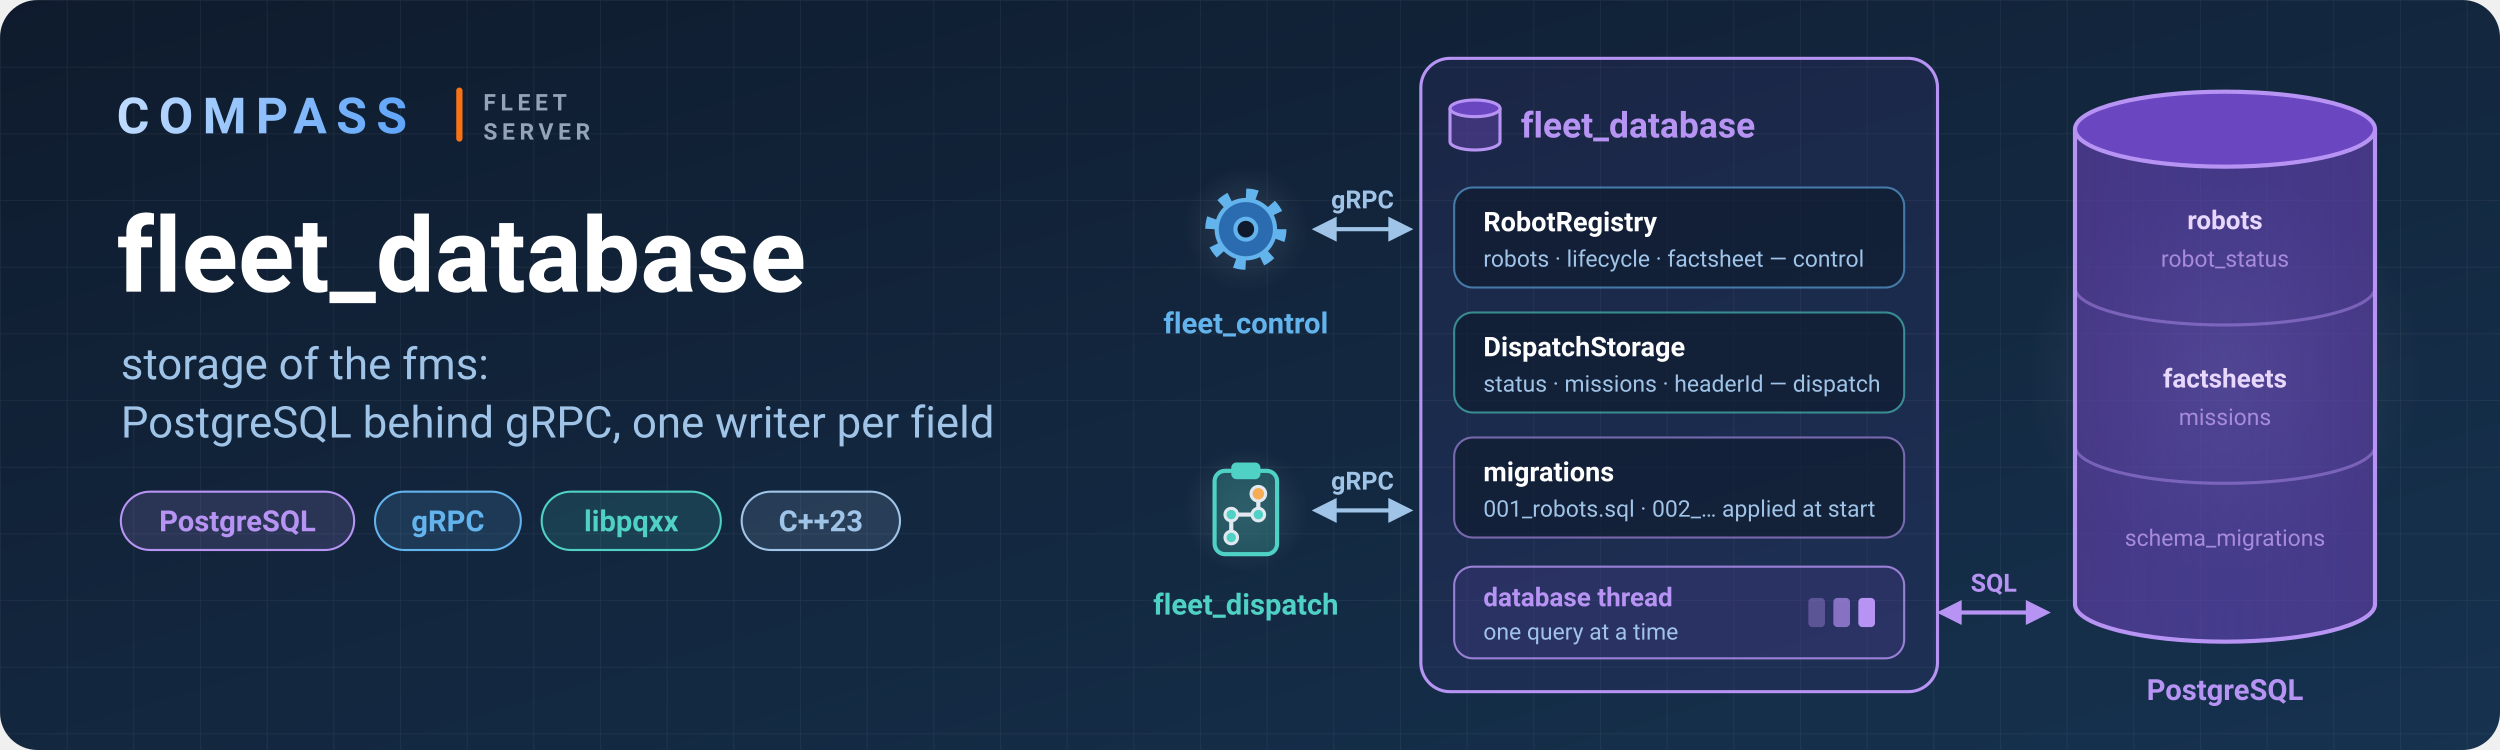
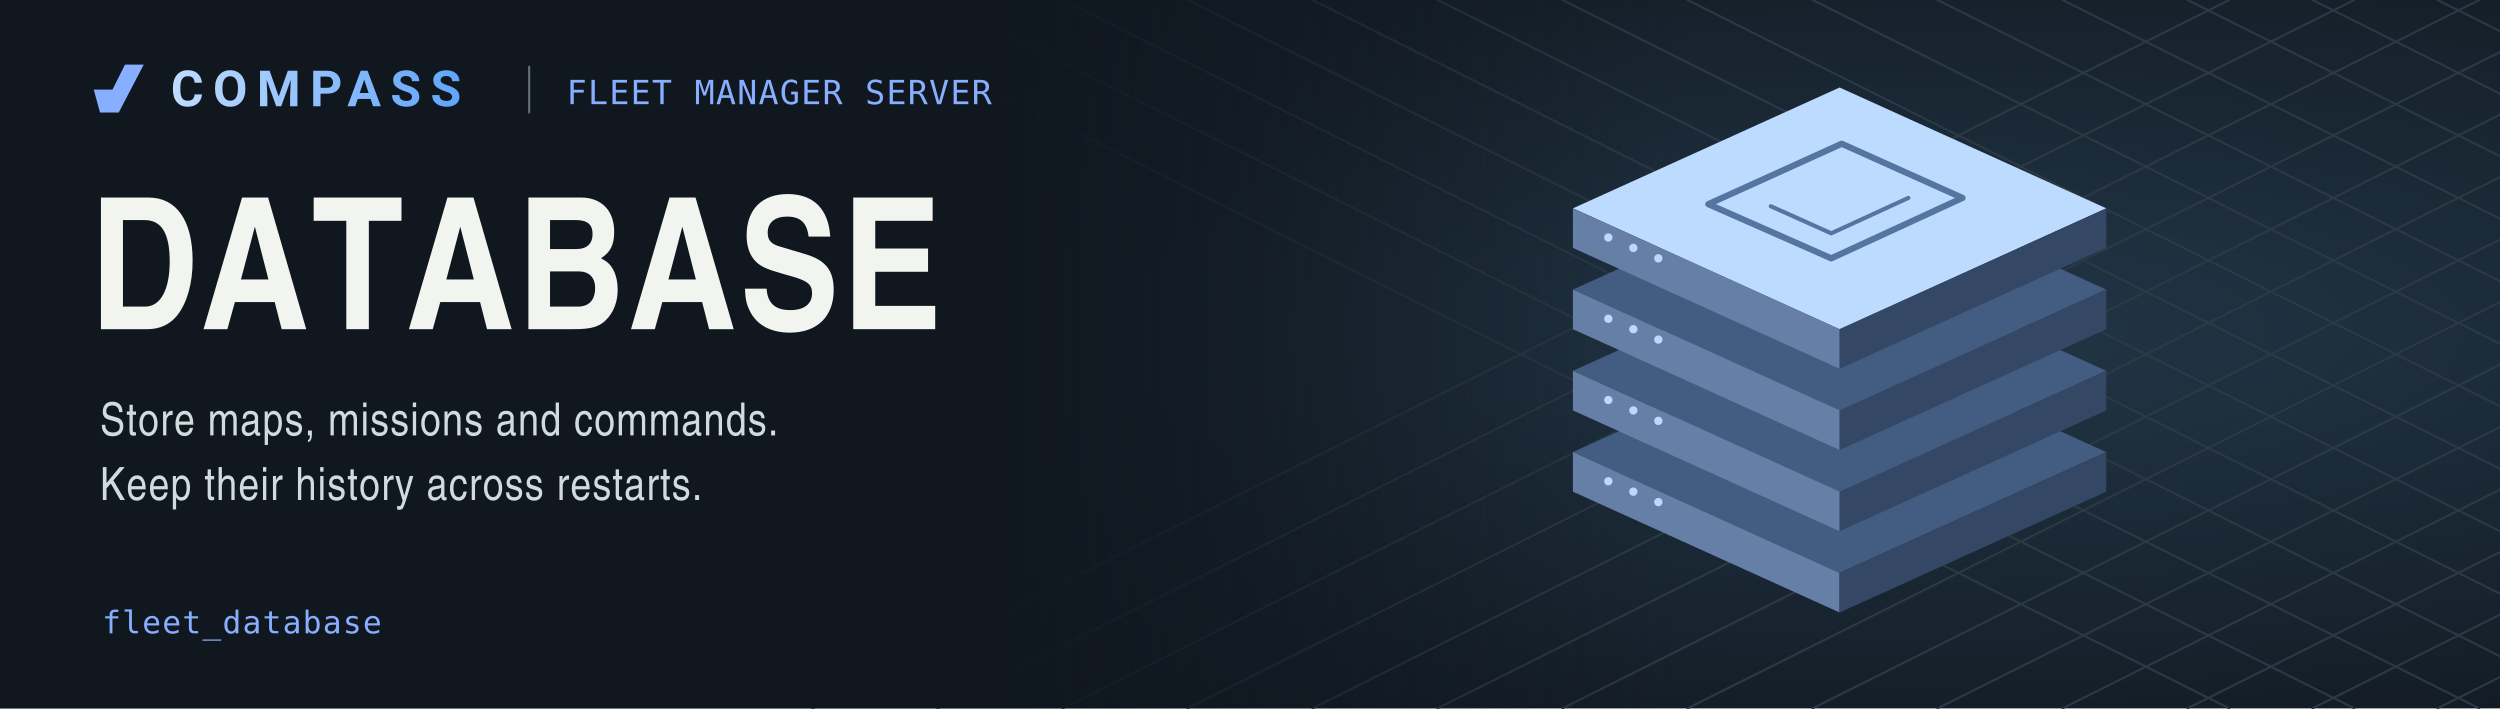
- <svg xmlns="http://www.w3.org/2000/svg" viewBox="0 0 1200 360" width="1200" height="360" font-family="'Segoe UI', Roboto, Helvetica, Arial, sans-serif">
+ <svg xmlns="http://www.w3.org/2000/svg" width="1200" height="340" viewBox="0 0 1200 340">
  <defs>
-     <linearGradient id="bg" x1="0" y1="0" x2="1" y2="1">
-       <stop offset="0" stop-color="#0f1b2d" />
-       <stop offset="1" stop-color="#16324f" />
-     </linearGradient>
-     <pattern id="grid" width="32" height="32" patternUnits="userSpaceOnUse">
-       <path d="M32 0H0V32" fill="none" stroke="#ffffff" stroke-opacity="0.05" stroke-width="1" />
-     </pattern>
    <linearGradient id="wordmark" x1="0" y1="0" x2="1" y2="0">
      <stop offset="0" stop-color="#bfdbfe" />
      <stop offset="1" stop-color="#60a5fa" />
    </linearGradient>
-     <radialGradient id="glow" cx="0.5" cy="0.5" r="0.5">
-       <stop offset="0" stop-color="#ffffff" stop-opacity="0.12" />
-       <stop offset="1" stop-color="#ffffff" stop-opacity="0" />
+     <radialGradient id="g" cx="77%" cy="47%" r="69%">
+       <stop stop-color="#223647" />
+       <stop offset="1" stop-color="#10171F" />
    </radialGradient>
-     <linearGradient id="cylinder" x1="0" y1="0" x2="1" y2="0">
-       <stop offset="0" stop-color="#553c9a" stop-opacity="0.75" />
-       <stop offset="0.5" stop-color="#6b46c1" stop-opacity="0.55" />
-       <stop offset="1" stop-color="#553c9a" stop-opacity="0.75" />
+   </defs>
+   <rect width="1200" height="340" fill="url(#g)" />
+   <path d="M390 340l680 -340" stroke="#2B3945" stroke-width="1" stroke-linejoin="round" stroke-linecap="round" fill="none" />
+   <path d="M390 0l680 340" stroke="#2B3945" stroke-width="1" stroke-linejoin="round" stroke-linecap="round" fill="none" />
+   <path d="M450 340l680 -340" stroke="#2B3945" stroke-width="1" stroke-linejoin="round" stroke-linecap="round" fill="none" />
+   <path d="M450 0l680 340" stroke="#2B3945" stroke-width="1" stroke-linejoin="round" stroke-linecap="round" fill="none" />
+   <path d="M510 340l680 -340" stroke="#2B3945" stroke-width="1" stroke-linejoin="round" stroke-linecap="round" fill="none" />
+   <path d="M510 0l680 340" stroke="#2B3945" stroke-width="1" stroke-linejoin="round" stroke-linecap="round" fill="none" />
+   <path d="M570 340l680 -340" stroke="#2B3945" stroke-width="1" stroke-linejoin="round" stroke-linecap="round" fill="none" />
+   <path d="M570 0l680 340" stroke="#2B3945" stroke-width="1" stroke-linejoin="round" stroke-linecap="round" fill="none" />
+   <path d="M630 340l680 -340" stroke="#2B3945" stroke-width="1" stroke-linejoin="round" stroke-linecap="round" fill="none" />
+   <path d="M630 0l680 340" stroke="#2B3945" stroke-width="1" stroke-linejoin="round" stroke-linecap="round" fill="none" />
+   <path d="M690 340l680 -340" stroke="#2B3945" stroke-width="1" stroke-linejoin="round" stroke-linecap="round" fill="none" />
+   <path d="M690 0l680 340" stroke="#2B3945" stroke-width="1" stroke-linejoin="round" stroke-linecap="round" fill="none" />
+   <path d="M750 340l680 -340" stroke="#2B3945" stroke-width="1" stroke-linejoin="round" stroke-linecap="round" fill="none" />
+   <path d="M750 0l680 340" stroke="#2B3945" stroke-width="1" stroke-linejoin="round" stroke-linecap="round" fill="none" />
+   <path d="M810 340l680 -340" stroke="#2B3945" stroke-width="1" stroke-linejoin="round" stroke-linecap="round" fill="none" />
+   <path d="M810 0l680 340" stroke="#2B3945" stroke-width="1" stroke-linejoin="round" stroke-linecap="round" fill="none" />
+   <path d="M870 340l680 -340" stroke="#2B3945" stroke-width="1" stroke-linejoin="round" stroke-linecap="round" fill="none" />
+   <path d="M870 0l680 340" stroke="#2B3945" stroke-width="1" stroke-linejoin="round" stroke-linecap="round" fill="none" />
+   <path d="M930 340l680 -340" stroke="#2B3945" stroke-width="1" stroke-linejoin="round" stroke-linecap="round" fill="none" />
+   <path d="M930 0l680 340" stroke="#2B3945" stroke-width="1" stroke-linejoin="round" stroke-linecap="round" fill="none" />
+   <path d="M990 340l680 -340" stroke="#2B3945" stroke-width="1" stroke-linejoin="round" stroke-linecap="round" fill="none" />
+   <path d="M990 0l680 340" stroke="#2B3945" stroke-width="1" stroke-linejoin="round" stroke-linecap="round" fill="none" />
+   <path d="M1050 340l680 -340" stroke="#2B3945" stroke-width="1" stroke-linejoin="round" stroke-linecap="round" fill="none" />
+   <path d="M1050 0l680 340" stroke="#2B3945" stroke-width="1" stroke-linejoin="round" stroke-linecap="round" fill="none" />
+   <path d="M1110 340l680 -340" stroke="#2B3945" stroke-width="1" stroke-linejoin="round" stroke-linecap="round" fill="none" />
+   <path d="M1110 0l680 340" stroke="#2B3945" stroke-width="1" stroke-linejoin="round" stroke-linecap="round" fill="none" />
+   <path d="M1170 340l680 -340" stroke="#2B3945" stroke-width="1" stroke-linejoin="round" stroke-linecap="round" fill="none" />
+   <path d="M1170 0l680 340" stroke="#2B3945" stroke-width="1" stroke-linejoin="round" stroke-linecap="round" fill="none" />
+   <path d="M1230 340l680 -340" stroke="#2B3945" stroke-width="1" stroke-linejoin="round" stroke-linecap="round" fill="none" />
+   <path d="M1230 0l680 340" stroke="#2B3945" stroke-width="1" stroke-linejoin="round" stroke-linecap="round" fill="none" />
+   <path d="M1290 340l680 -340" stroke="#2B3945" stroke-width="1" stroke-linejoin="round" stroke-linecap="round" fill="none" />
+   <path d="M1290 0l680 340" stroke="#2B3945" stroke-width="1" stroke-linejoin="round" stroke-linecap="round" fill="none" />
+   <defs>
+     <linearGradient id="fade">
+       <stop offset="0.4" stop-color="#10171F" />
+       <stop offset="0.67" stop-color="#10171F" stop-opacity="0" />
    </linearGradient>
-     <marker id="arrow" viewBox="0 0 10 10" refX="8" refY="5" markerWidth="6" markerHeight="6" orient="auto-start-reverse">
-       <path d="M0 0L10 5L0 10z" fill="#a0c4e8" />
-     </marker>
-     <marker id="arrow-db" viewBox="0 0 10 10" refX="8" refY="5" markerWidth="6" markerHeight="6" orient="auto-start-reverse">
-       <path d="M0 0L10 5L0 10z" fill="#b794f4" />
-     </marker>
-     <g id="query">
-       <rect x="0" y="-7" width="8" height="14" rx="2" fill="#b794f4" />
-     </g>
  </defs>
-   <rect width="1200" height="360" rx="18" fill="url(#bg)" />
-   <rect width="1200" height="360" rx="18" fill="url(#grid)" />
-   <g transform="translate(598 110)">
-     <circle r="30" fill="url(#glow)" />
-     <circle r="16" fill="none" stroke="#63b3ed" stroke-width="7" stroke-dasharray="5.03 7.54" />
-     <circle r="14" fill="#2b6cb0" stroke="#63b3ed" stroke-width="2" />
-     <circle r="5" fill="#0f1b2d" stroke="#63b3ed" stroke-width="2" />
-   </g>
-   <text x="598" y="160" fill="#63b3ed" font-size="14" font-weight="600" text-anchor="middle">fleet_control</text>
-   <g transform="translate(598 245)">
-     <circle r="30" fill="url(#glow)" />
-     <rect x="-15" y="-19" width="30" height="40" rx="5" fill="#2c7a7b" fill-opacity="0.5" stroke="#4fd1c5" stroke-width="2" />
-     <rect x="-7" y="-23" width="14" height="8" rx="2.5" fill="#4fd1c5" />
-     <path d="M-7 13V2H6V-8" fill="none" stroke="#e2e8f0" stroke-width="2" stroke-linejoin="round" />
-     <g fill="#4fd1c5" stroke="#e2e8f0" stroke-width="1.5">
-       <circle cx="-7" cy="13" r="3" />
-       <circle cx="-7" cy="2" r="3" />
-       <circle cx="6" cy="2" r="3" />
-     </g>
-     <circle cx="6" cy="-8" r="3.5" fill="#f6ad55" stroke="#e2e8f0" stroke-width="1.5" />
-   </g>
-   <text x="598" y="295" fill="#4fd1c5" font-size="14" font-weight="600" text-anchor="middle">fleet_dispatch</text>
-   <g stroke="#a0c4e8" stroke-width="2" fill="none" marker-start="url(#arrow)" marker-end="url(#arrow)">
-     <path d="M632 110H676" />
-     <path d="M632 245H676" />
-   </g>
-   <g font-size="12" font-weight="600" fill="#a0c4e8" text-anchor="middle">
-     <text x="654" y="100">gRPC</text>
-     <text x="654" y="235">gRPC</text>
-   </g>
-   <rect x="682" y="28" width="248" height="304" rx="14" fill="#553c9a" fill-opacity="0.14" stroke="#b794f4" stroke-width="1.5" />
-   <g transform="translate(708 52)">
-     <path d="M-12 0V16A12 4 0 0 0 12 16V0" fill="#553c9a" fill-opacity="0.6" stroke="#b794f4" stroke-width="1.5" />
-     <ellipse cx="0" cy="0" rx="12" ry="4" fill="#6b46c1" stroke="#b794f4" stroke-width="1.5" />
-   </g>
-   <text x="730" y="66" fill="#b794f4" font-size="17" font-weight="700">fleet_database</text>
-   <g font-size="13">
-     <g transform="translate(698 90)">
-       <rect width="216" height="48" rx="9" fill="#0f1b2d" fill-opacity="0.65" stroke="#63b3ed" stroke-opacity="0.6" />
-       <text x="14" y="21" fill="#ffffff" font-weight="600">RobotRegistry</text>
-       <text x="14" y="38" fill="#a0c4e8" font-size="11">robots · lifecycle · factsheet — control</text>
-     </g>
-     <g transform="translate(698 150)">
-       <rect width="216" height="48" rx="9" fill="#0f1b2d" fill-opacity="0.65" stroke="#4fd1c5" stroke-opacity="0.6" />
-       <text x="14" y="21" fill="#ffffff" font-weight="600">DispatchStorage</text>
-       <text x="14" y="38" fill="#a0c4e8" font-size="11">status · missions · headerId — dispatch</text>
-     </g>
-     <g transform="translate(698 210)">
-       <rect width="216" height="48" rx="9" fill="#0f1b2d" fill-opacity="0.65" stroke="#b794f4" stroke-opacity="0.6" />
-       <text x="14" y="21" fill="#ffffff" font-weight="600">migrations</text>
-       <text x="14" y="38" fill="#a0c4e8" font-size="11">001_robots.sql · 002_… applied at start</text>
-     </g>
-   </g>
-   <rect x="698" y="272" width="216" height="44" rx="9" fill="#553c9a" fill-opacity="0.25" stroke="#b794f4" stroke-opacity="0.8" />
-   <text x="712" y="291" fill="#b794f4" font-size="12.5" font-weight="600">database thread</text>
-   <text x="712" y="307" fill="#a0c4e8" font-size="11">one query at a time</text>
-   <use href="#query" x="868" y="294" opacity="0.35" />
-   <use href="#query" x="880" y="294" opacity="0.65" />
-   <use href="#query" x="892" y="294" />
-   <path d="M932 294H982" stroke="#b794f4" stroke-width="2" fill="none" marker-start="url(#arrow-db)" marker-end="url(#arrow-db)" />
-   <text x="957" y="284" fill="#b794f4" font-size="12" font-weight="600" text-anchor="middle">SQL</text>
-   <g transform="translate(1068 0)">
-     <circle cy="180" r="95" fill="url(#glow)" />
-     <path d="M-72 62V290A72 18 0 0 0 72 290V62" fill="url(#cylinder)" stroke="#b794f4" stroke-width="2" />
-     <path d="M-72 138A72 18 0 0 0 72 138M-72 214A72 18 0 0 0 72 214" fill="none" stroke="#b794f4" stroke-opacity="0.45" stroke-width="1.5" />
-     <ellipse cx="0" cy="62" rx="72" ry="18" fill="#6b46c1" stroke="#b794f4" stroke-width="2" />
-     <g font-size="12.5" font-weight="600" fill="#e9d8fd" text-anchor="middle">
-       <text y="110">robots</text>
-       <text y="128" fill="#a78bda" font-weight="400" font-size="11">robot_status</text>
-       <text y="186">factsheets</text>
-       <text y="204" fill="#a78bda" font-weight="400" font-size="11">missions</text>
-       <text y="262" fill="#a78bda" font-weight="400" font-size="11">schema_migrations</text>
-     </g>
-   </g>
-   <text x="1068" y="336" fill="#b794f4" font-size="14" font-weight="600" text-anchor="middle">PostgreSQL</text>
-   <g id="brand">
-     <text x="56" y="64" fill="url(#wordmark)" font-size="24" font-weight="700" letter-spacing="4.5">COMPASS</text>
-     <rect x="219" y="42" width="3" height="26" rx="1.5" fill="#f97316" />
-     <g fill="#94a3b8" font-size="11" font-weight="600" letter-spacing="2.2">
-       <text x="232" y="53">FLEET</text>
-       <text x="232" y="67">SERVER</text>
-     </g>
-   </g>
-   <text x="56" y="140" fill="#ffffff" font-size="50" font-weight="700">fleet_database</text>
-   <text x="58" y="182" fill="#a0c4e8" font-size="21">storage of the fms:</text>
-   <text x="58" y="210" fill="#a0c4e8" font-size="21">PostgreSQL behind gRPC, one writer per field</text>
-   <g font-size="14" font-weight="600" text-anchor="middle">
-     <rect x="58" y="236" width="112" height="28" rx="14" fill="#b794f4" fill-opacity="0.15" stroke="#b794f4" />
-     <text x="114" y="255" fill="#b794f4">PostgreSQL</text>
-     <rect x="180" y="236" width="70" height="28" rx="14" fill="#63b3ed" fill-opacity="0.15" stroke="#63b3ed" />
-     <text x="215" y="255" fill="#63b3ed">gRPC</text>
-     <rect x="260" y="236" width="86" height="28" rx="14" fill="#4fd1c5" fill-opacity="0.15" stroke="#4fd1c5" />
-     <text x="303" y="255" fill="#4fd1c5">libpqxx</text>
-     <rect x="356" y="236" width="76" height="28" rx="14" fill="#a0c4e8" fill-opacity="0.15" stroke="#a0c4e8" />
-     <text x="394" y="255" fill="#a0c4e8">C++23</text>
-   </g>
+   <rect width="1200" height="340" fill="url(#fade)" />
+   <path d="M45 43h9l6 -12h9l-12 23h-9Z" stroke="none" stroke-width="0" stroke-linejoin="round" stroke-linecap="round" fill="#88AFFF" />
+   <text x="82.0" y="51.0" font-family="'Segoe UI', Roboto, Helvetica, Arial, sans-serif" font-size="24" font-weight="700" letter-spacing="4.5" fill="url(#wordmark)">COMPASS</text>
+   <path d="M254 32v22" stroke="#63727E" stroke-width="1" stroke-linejoin="round" stroke-linecap="round" fill="none" />
+   <g aria-label="FLEET MANAGER SERVER" fill="#88AFFF" transform="translate(272.0 50.0) scale(0.0078125 -0.0078125)">
+     <path transform="translate(0.00)" d="M233 1493H1112V1323H436V883H1049V713H436V0H233Z" />
+     <path transform="translate(1309.80)" d="M215 1493H418V170H1139V0H215Z" />
+     <path transform="translate(2619.60)" d="M197 1493H1083V1323H399V881H1053V711H399V170H1102V0H197Z" />
+     <path transform="translate(3929.40)" d="M197 1493H1083V1323H399V881H1053V711H399V170H1102V0H197Z" />
+     <path transform="translate(5239.20)" d="M47 1493H1186V1323H719V0H516V1323H47Z" />
+     <path transform="translate(6549.00)" d="" />
+     <path transform="translate(7858.80)" d="M86 1493H356L614 733L874 1493H1145V0H958V1319L692 532H539L272 1319V0H86Z" />
+     <path transform="translate(9168.60)" d="M616 1315 403 551H829ZM494 1493H739L1196 0H987L877 389H354L246 0H37Z" />
+     <path transform="translate(10478.40)" d="M139 1493H395L899 264V1493H1094V0H838L334 1229V0H139Z" />
+     <path transform="translate(11788.20)" d="M616 1315 403 551H829ZM494 1493H739L1196 0H987L877 389H354L246 0H37Z" />
+     <path transform="translate(13098.00)" d="M1104 123Q1023 48 921.5 9.5Q820 -29 702 -29Q418 -29 260.0 174.5Q102 378 102 745Q102 1111 262.0 1315.5Q422 1520 707 1520Q801 1520 887.0 1493.5Q973 1467 1053 1413V1206Q972 1283 887.0 1319.5Q802 1356 707 1356Q510 1356 411.5 1203.5Q313 1051 313 745Q313 434 408.5 284.5Q504 135 702 135Q769 135 819.5 150.5Q870 166 911 199V600H694V766H1104Z" />
+     <path transform="translate(14407.80)" d="M197 1493H1083V1323H399V881H1053V711H399V170H1102V0H197Z" />
+     <path transform="translate(15717.60)" d="M760 705Q838 685 893.0 629.5Q948 574 1030 408L1233 0H1016L838 377Q761 538 699.5 584.5Q638 631 539 631H346V0H143V1493H559Q805 1493 936.0 1382.0Q1067 1271 1067 1061Q1067 913 986.5 819.5Q906 726 760 705ZM346 1327V797H567Q712 797 783.0 862.0Q854 927 854 1061Q854 1190 778.5 1258.5Q703 1327 559 1327Z" />
+     <path transform="translate(17027.40)" d="" />
+     <path transform="translate(18337.20)" d="M1012 1442V1237Q920 1296 827.5 1326.0Q735 1356 641 1356Q498 1356 415.0 1289.5Q332 1223 332 1110Q332 1011 386.5 959.0Q441 907 590 872L696 848Q906 799 1002.0 694.0Q1098 589 1098 408Q1098 195 966.0 83.0Q834 -29 582 -29Q477 -29 371.0 -6.5Q265 16 158 61V276Q273 203 375.5 169.0Q478 135 582 135Q735 135 820.0 203.5Q905 272 905 395Q905 507 846.5 566.0Q788 625 643 657L535 682Q327 729 233.0 824.0Q139 919 139 1079Q139 1279 273.5 1399.5Q408 1520 631 1520Q717 1520 812.0 1500.5Q907 1481 1012 1442Z" />
+     <path transform="translate(19647.00)" d="M197 1493H1083V1323H399V881H1053V711H399V170H1102V0H197Z" />
+     <path transform="translate(20956.80)" d="M760 705Q838 685 893.0 629.5Q948 574 1030 408L1233 0H1016L838 377Q761 538 699.5 584.5Q638 631 539 631H346V0H143V1493H559Q805 1493 936.0 1382.0Q1067 1271 1067 1061Q1067 913 986.5 819.5Q906 726 760 705ZM346 1327V797H567Q712 797 783.0 862.0Q854 927 854 1061Q854 1190 778.5 1258.5Q703 1327 559 1327Z" />
+     <path transform="translate(22266.60)" d="M616 170 967 1493H1176L739 0H494L57 1493H266Z" />
+     <path transform="translate(23576.40)" d="M197 1493H1083V1323H399V881H1053V711H399V170H1102V0H197Z" />
+     <path transform="translate(24886.20)" d="M760 705Q838 685 893.0 629.5Q948 574 1030 408L1233 0H1016L838 377Q761 538 699.5 584.5Q638 631 539 631H346V0H143V1493H559Q805 1493 936.0 1382.0Q1067 1271 1067 1061Q1067 913 986.5 819.5Q906 726 760 705ZM346 1327V797H567Q712 797 783.0 862.0Q854 927 854 1061Q854 1190 778.5 1258.5Q703 1327 559 1327Z" />
+   </g>
+   <g aria-label="DATABASE" fill="#F2F4EF" transform="translate(43.0 158.0) scale(0.088 -0.088)">
+     <path transform="translate(0.00)" d="M62 0H317C382 0 439 26 478 75C532 144 562 249 562 374C562 592 474 718 322 718H62ZM182 595H300C393 595 437 522 437 370C437 214 387 123 302 123H182Z" />
+     <path transform="translate(605.64)" d="M187 148H404L442 0H576L368 718H226L16 0H146ZM296 559 370 271H220Z" />
+     <path transform="translate(1211.27)" d="M312 591H490V718H11V591H189V0H312Z" />
+     <path transform="translate(1725.91)" d="M187 148H404L442 0H576L368 718H226L16 0H146ZM296 559 370 271H220Z" />
+     <path transform="translate(2331.55)" d="M62 0H311C413 0 457 15 498 64C532 105 549 157 549 216C549 256 541 292 527 320C511 351 495 367 458 387C509 419 530 460 530 531C530 647 461 718 348 718H62ZM180 315H337C393 315 426 282 426 225C426 159 393 123 331 123H180ZM180 595H321C384 595 412 571 412 519C412 466 381 437 324 437H180Z" />
+     <path transform="translate(2937.18)" d="M187 148H404L442 0H576L368 718H226L16 0H146ZM296 559 370 271H220Z" />
+     <path transform="translate(3542.82)" d="M32 221C34 163 41 134 59 98C97 22 174 -19 277 -19C426 -19 516 69 516 214C516 321 472 376 362 409L218 452C173 466 156 486 156 527C156 581 195 614 261 614C334 614 370 581 379 505H497C488 655 406 737 265 737C125 737 41 653 41 512C41 450 58 402 91 369C116 343 153 326 228 305L291 287C374 263 398 243 398 196C398 137 355 104 279 104C196 104 155 142 150 221Z" />
+     <path transform="translate(4103.45)" d="M495 718H62V0H509V127H182V313H470V440H182V591H495Z" />
+   </g>
+   <g aria-label="Store maps, missions and commands." fill="#D1DADD" transform="translate(48.0 209.0) scale(0.022 -0.022)">
+     <path transform="translate(0.00)" d="M492 508C487 572 480 602 462 637C427 701 359 737 270 737C199 737 145 715 109 670C78 630 60 576 60 518C60 427 102 369 185 346L306 312C403 284 431 257 431 188C431 109 376 64 280 64C214 64 165 88 138 134C122 161 116 185 115 232H40C41 155 52 113 83 71C128 8 186 -19 276 -19C421 -19 508 62 508 197C508 299 462 366 374 390L206 437C158 450 137 479 137 530C137 608 186 654 270 654C325 654 369 632 394 593C408 569 414 548 417 508Z" />
+     <path transform="translate(574.27)" d="M211 450V523H141V669H69V523H11V450H69V105C69 29 96 -7 153 -7C159 -7 162 -7 178 -4C183 -4 190 -3 210 0V69H185C154 68 141 80 141 110V450Z" />
+     <path transform="translate(829.55)" d="M231 538C110 538 29 427 29 261C29 99 110 -14 228 -14C346 -14 427 99 427 262C427 424 346 538 231 538ZM230 461C303 461 352 382 352 262C352 141 303 63 228 63C152 63 104 141 104 262C104 384 152 461 230 461Z" />
+     <path transform="translate(1312.82)" d="M272 445V535C265 537 261 538 253 538C203 538 169 509 131 434V523H63V0H135V305C135 386 182 446 245 445Z" />
+     <path transform="translate(1613.09)" d="M345 164C338 105 290 62 232 62C190 62 156 81 135 117C118 146 112 174 110 233H423C420 336 411 385 386 437C353 506 305 538 236 538C112 538 33 427 33 252C33 86 108 -15 230 -15C329 -15 398 51 417 164ZM110 303C114 397 164 460 233 460C270 460 301 442 321 410C337 383 344 357 348 303Z" />
+     <path transform="translate(2096.36)" d="" />
+     <path transform="translate(2351.64)" d="M53 0H125V285C125 392 170 460 239 460C281 460 306 424 306 362V0H378V319C378 398 423 460 481 460C534 460 559 420 559 338V0H631V362C631 471 580 538 496 538C443 538 416 520 367 453C340 514 307 538 254 538C197 538 158 511 121 446V523H53Z" />
+     <path transform="translate(3061.91)" d="M117 364C127 438 155 465 218 465C284 465 317 436 317 378C317 340 306 322 279 318L160 300C77 287 30 229 30 138C30 45 84 -15 167 -15C228 -15 272 10 319 70C324 12 344 -10 393 -10C404 -10 413 -8 426 -3C431 -1 432 -1 435 0V64C417 60 416 60 410 60C395 60 387 71 387 91V392C387 483 325 538 223 538C156 538 105 514 77 469C60 441 54 416 51 364ZM315 181C315 114 254 58 182 58C132 58 105 89 105 146C105 198 131 223 196 234C279 248 300 253 315 267Z" />
+     <path transform="translate(3545.18)" d="M48 -207H120V58C149 7 184 -15 237 -15C350 -15 424 99 424 274C424 432 353 538 247 538C189 538 155 514 116 446V523H48ZM235 460C310 460 349 395 349 271C349 138 307 62 235 62C161 62 117 131 117 245C117 388 157 460 235 460Z" />
+     <path transform="translate(4028.45)" d="M366 374C360 479 302 538 204 538C105 538 40 473 40 373C40 306 72 264 139 244L223 219C289 199 308 183 308 144C308 93 270 62 207 62C134 62 101 93 96 168H26C29 116 34 91 49 64C76 13 131 -15 202 -15C311 -15 380 52 380 157C380 231 347 269 260 296L187 318C124 337 110 350 110 387C110 433 143 461 199 461C262 461 293 433 296 374Z" />
+     <path transform="translate(4465.73)" d="M71 0H115C114 -64 100 -97 71 -101V-147C127 -136 156 -82 157 8V107H71Z" />
+     <path transform="translate(4721.00)" d="" />
+     <path transform="translate(4976.27)" d="M53 0H125V285C125 392 170 460 239 460C281 460 306 424 306 362V0H378V319C378 398 423 460 481 460C534 460 559 420 559 338V0H631V362C631 471 580 538 496 538C443 538 416 520 367 453C340 514 307 538 254 538C197 538 158 511 121 446V523H53Z" />
+     <path transform="translate(5686.55)" d="M127 523H55V0H127ZM127 618V718H55V618Z" />
+     <path transform="translate(5895.82)" d="M366 374C360 479 302 538 204 538C105 538 40 473 40 373C40 306 72 264 139 244L223 219C289 199 308 183 308 144C308 93 270 62 207 62C134 62 101 93 96 168H26C29 116 34 91 49 64C76 13 131 -15 202 -15C311 -15 380 52 380 157C380 231 347 269 260 296L187 318C124 337 110 350 110 387C110 433 143 461 199 461C262 461 293 433 296 374Z" />
+     <path transform="translate(6333.09)" d="M366 374C360 479 302 538 204 538C105 538 40 473 40 373C40 306 72 264 139 244L223 219C289 199 308 183 308 144C308 93 270 62 207 62C134 62 101 93 96 168H26C29 116 34 91 49 64C76 13 131 -15 202 -15C311 -15 380 52 380 157C380 231 347 269 260 296L187 318C124 337 110 350 110 387C110 433 143 461 199 461C262 461 293 433 296 374Z" />
+     <path transform="translate(6770.36)" d="M127 523H55V0H127ZM127 618V718H55V618Z" />
+     <path transform="translate(6979.64)" d="M231 538C110 538 29 427 29 261C29 99 110 -14 228 -14C346 -14 427 99 427 262C427 424 346 538 231 538ZM230 461C303 461 352 382 352 262C352 141 303 63 228 63C152 63 104 141 104 262C104 384 152 461 230 461Z" />
+     <path transform="translate(7462.91)" d="M121 523H53V0H125V285C125 394 170 460 243 460C304 460 331 418 331 322V0H403V356C403 471 350 538 258 538C199 538 158 511 121 446Z" />
+     <path transform="translate(7946.18)" d="M366 374C360 479 302 538 204 538C105 538 40 473 40 373C40 306 72 264 139 244L223 219C289 199 308 183 308 144C308 93 270 62 207 62C134 62 101 93 96 168H26C29 116 34 91 49 64C76 13 131 -15 202 -15C311 -15 380 52 380 157C380 231 347 269 260 296L187 318C124 337 110 350 110 387C110 433 143 461 199 461C262 461 293 433 296 374Z" />
+     <path transform="translate(8383.45)" d="" />
+     <path transform="translate(8638.73)" d="M117 364C127 438 155 465 218 465C284 465 317 436 317 378C317 340 306 322 279 318L160 300C77 287 30 229 30 138C30 45 84 -15 167 -15C228 -15 272 10 319 70C324 12 344 -10 393 -10C404 -10 413 -8 426 -3C431 -1 432 -1 435 0V64C417 60 416 60 410 60C395 60 387 71 387 91V392C387 483 325 538 223 538C156 538 105 514 77 469C60 441 54 416 51 364ZM315 181C315 114 254 58 182 58C132 58 105 89 105 146C105 198 131 223 196 234C279 248 300 253 315 267Z" />
+     <path transform="translate(9122.00)" d="M121 523H53V0H125V285C125 394 170 460 243 460C304 460 331 418 331 322V0H403V356C403 471 350 538 258 538C199 538 158 511 121 446Z" />
+     <path transform="translate(9605.27)" d="M409 718H337V444C303 511 265 538 206 538C99 538 29 433 29 274C29 98 103 -15 217 -15C275 -15 310 10 341 75V0H409ZM221 460C295 460 336 385 336 248C336 180 324 134 298 102C278 76 249 62 218 62C146 62 104 138 104 269C104 397 142 460 221 460Z" />
+     <path transform="translate(10088.55)" d="" />
+     <path transform="translate(10343.82)" d="M391 347C378 475 324 538 228 538C104 538 25 427 25 252C25 89 100 -15 217 -15C315 -15 374 52 391 185H321C306 103 271 62 216 62C143 62 102 132 102 259C102 386 146 460 221 460C278 460 309 426 321 347Z" />
+     <path transform="translate(10781.09)" d="M231 538C110 538 29 427 29 261C29 99 110 -14 228 -14C346 -14 427 99 427 262C427 424 346 538 231 538ZM230 461C303 461 352 382 352 262C352 141 303 63 228 63C152 63 104 141 104 262C104 384 152 461 230 461Z" />
+     <path transform="translate(11264.36)" d="M53 0H125V285C125 392 170 460 239 460C281 460 306 424 306 362V0H378V319C378 398 423 460 481 460C534 460 559 420 559 338V0H631V362C631 471 580 538 496 538C443 538 416 520 367 453C340 514 307 538 254 538C197 538 158 511 121 446V523H53Z" />
+     <path transform="translate(11974.64)" d="M53 0H125V285C125 392 170 460 239 460C281 460 306 424 306 362V0H378V319C378 398 423 460 481 460C534 460 559 420 559 338V0H631V362C631 471 580 538 496 538C443 538 416 520 367 453C340 514 307 538 254 538C197 538 158 511 121 446V523H53Z" />
+     <path transform="translate(12684.91)" d="M117 364C127 438 155 465 218 465C284 465 317 436 317 378C317 340 306 322 279 318L160 300C77 287 30 229 30 138C30 45 84 -15 167 -15C228 -15 272 10 319 70C324 12 344 -10 393 -10C404 -10 413 -8 426 -3C431 -1 432 -1 435 0V64C417 60 416 60 410 60C395 60 387 71 387 91V392C387 483 325 538 223 538C156 538 105 514 77 469C60 441 54 416 51 364ZM315 181C315 114 254 58 182 58C132 58 105 89 105 146C105 198 131 223 196 234C279 248 300 253 315 267Z" />
+     <path transform="translate(13168.18)" d="M121 523H53V0H125V285C125 394 170 460 243 460C304 460 331 418 331 322V0H403V356C403 471 350 538 258 538C199 538 158 511 121 446Z" />
+     <path transform="translate(13651.45)" d="M409 718H337V444C303 511 265 538 206 538C99 538 29 433 29 274C29 98 103 -15 217 -15C275 -15 310 10 341 75V0H409ZM221 460C295 460 336 385 336 248C336 180 324 134 298 102C278 76 249 62 218 62C146 62 104 138 104 269C104 397 142 460 221 460Z" />
+     <path transform="translate(14134.73)" d="M366 374C360 479 302 538 204 538C105 538 40 473 40 373C40 306 72 264 139 244L223 219C289 199 308 183 308 144C308 93 270 62 207 62C134 62 101 93 96 168H26C29 116 34 91 49 64C76 13 131 -15 202 -15C311 -15 380 52 380 157C380 231 347 269 260 296L187 318C124 337 110 350 110 387C110 433 143 461 199 461C262 461 293 433 296 374Z" />
+     <path transform="translate(14572.00)" d="M157 107H71V0H157Z" />
+   </g>
+   <g aria-label="Keep their history across restarts." fill="#D1DADD" transform="translate(48.0 240.0) scale(0.022 -0.022)">
+     <path transform="translate(0.00)" d="M142 252 235 360 441 0H544L292 428L538 718H428L142 370V718H62V0H142Z" />
+     <path transform="translate(574.27)" d="M345 164C338 105 290 62 232 62C190 62 156 81 135 117C118 146 112 174 110 233H423C420 336 411 385 386 437C353 506 305 538 236 538C112 538 33 427 33 252C33 86 108 -15 230 -15C329 -15 398 51 417 164ZM110 303C114 397 164 460 233 460C270 460 301 442 321 410C337 383 344 357 348 303Z" />
+     <path transform="translate(1057.55)" d="M345 164C338 105 290 62 232 62C190 62 156 81 135 117C118 146 112 174 110 233H423C420 336 411 385 386 437C353 506 305 538 236 538C112 538 33 427 33 252C33 86 108 -15 230 -15C329 -15 398 51 417 164ZM110 303C114 397 164 460 233 460C270 460 301 442 321 410C337 383 344 357 348 303Z" />
+     <path transform="translate(1540.82)" d="M48 -207H120V58C149 7 184 -15 237 -15C350 -15 424 99 424 274C424 432 353 538 247 538C189 538 155 514 116 446V523H48ZM235 460C310 460 349 395 349 271C349 138 307 62 235 62C161 62 117 131 117 245C117 388 157 460 235 460Z" />
+     <path transform="translate(2024.09)" d="" />
+     <path transform="translate(2279.36)" d="M211 450V523H141V669H69V523H11V450H69V105C69 29 96 -7 153 -7C159 -7 162 -7 178 -4C183 -4 190 -3 210 0V69H185C154 68 141 80 141 110V450Z" />
+     <path transform="translate(2534.64)" d="M125 718H53V0H125V285C125 396 169 460 247 460C306 460 331 425 331 342V0H403V356C403 471 350 538 258 538C200 538 167 516 125 451Z" />
+     <path transform="translate(3017.91)" d="M345 164C338 105 290 62 232 62C190 62 156 81 135 117C118 146 112 174 110 233H423C420 336 411 385 386 437C353 506 305 538 236 538C112 538 33 427 33 252C33 86 108 -15 230 -15C329 -15 398 51 417 164ZM110 303C114 397 164 460 233 460C270 460 301 442 321 410C337 383 344 357 348 303Z" />
+     <path transform="translate(3501.18)" d="M127 523H55V0H127ZM127 618V718H55V618Z" />
+     <path transform="translate(3710.45)" d="M272 445V535C265 537 261 538 253 538C203 538 169 509 131 434V523H63V0H135V305C135 386 182 446 245 445Z" />
+     <path transform="translate(4010.73)" d="" />
+     <path transform="translate(4266.00)" d="M125 718H53V0H125V285C125 396 169 460 247 460C306 460 331 425 331 342V0H403V356C403 471 350 538 258 538C200 538 167 516 125 451Z" />
+     <path transform="translate(4749.27)" d="M127 523H55V0H127ZM127 618V718H55V618Z" />
+     <path transform="translate(4958.55)" d="M366 374C360 479 302 538 204 538C105 538 40 473 40 373C40 306 72 264 139 244L223 219C289 199 308 183 308 144C308 93 270 62 207 62C134 62 101 93 96 168H26C29 116 34 91 49 64C76 13 131 -15 202 -15C311 -15 380 52 380 157C380 231 347 269 260 296L187 318C124 337 110 350 110 387C110 433 143 461 199 461C262 461 293 433 296 374Z" />
+     <path transform="translate(5395.82)" d="M211 450V523H141V669H69V523H11V450H69V105C69 29 96 -7 153 -7C159 -7 162 -7 178 -4C183 -4 190 -3 210 0V69H185C154 68 141 80 141 110V450Z" />
+     <path transform="translate(5651.09)" d="M231 538C110 538 29 427 29 261C29 99 110 -14 228 -14C346 -14 427 99 427 262C427 424 346 538 231 538ZM230 461C303 461 352 382 352 262C352 141 303 63 228 63C152 63 104 141 104 262C104 384 152 461 230 461Z" />
+     <path transform="translate(6134.36)" d="M272 445V535C265 537 261 538 253 538C203 538 169 509 131 434V523H63V0H135V305C135 386 182 446 245 445Z" />
+     <path transform="translate(6434.64)" d="M205 94 90 523H9L168 -14L150 -68C144 -90 135 -108 126 -122C120 -131 109 -135 92 -135C76 -135 63 -132 48 -126V-206L54 -208C67 -213 72 -214 83 -214C158 -214 173 -200 212 -93C245 -1 282 118 371 420L401 523H321Z" />
+     <path transform="translate(6871.91)" d="" />
+     <path transform="translate(7127.18)" d="M117 364C127 438 155 465 218 465C284 465 317 436 317 378C317 340 306 322 279 318L160 300C77 287 30 229 30 138C30 45 84 -15 167 -15C228 -15 272 10 319 70C324 12 344 -10 393 -10C404 -10 413 -8 426 -3C431 -1 432 -1 435 0V64C417 60 416 60 410 60C395 60 387 71 387 91V392C387 483 325 538 223 538C156 538 105 514 77 469C60 441 54 416 51 364ZM315 181C315 114 254 58 182 58C132 58 105 89 105 146C105 198 131 223 196 234C279 248 300 253 315 267Z" />
+     <path transform="translate(7610.45)" d="M391 347C378 475 324 538 228 538C104 538 25 427 25 252C25 89 100 -15 217 -15C315 -15 374 52 391 185H321C306 103 271 62 216 62C143 62 102 132 102 259C102 386 146 460 221 460C278 460 309 426 321 347Z" />
+     <path transform="translate(8047.73)" d="M272 445V535C265 537 261 538 253 538C203 538 169 509 131 434V523H63V0H135V305C135 386 182 446 245 445Z" />
+     <path transform="translate(8348.00)" d="M231 538C110 538 29 427 29 261C29 99 110 -14 228 -14C346 -14 427 99 427 262C427 424 346 538 231 538ZM230 461C303 461 352 382 352 262C352 141 303 63 228 63C152 63 104 141 104 262C104 384 152 461 230 461Z" />
+     <path transform="translate(8831.27)" d="M366 374C360 479 302 538 204 538C105 538 40 473 40 373C40 306 72 264 139 244L223 219C289 199 308 183 308 144C308 93 270 62 207 62C134 62 101 93 96 168H26C29 116 34 91 49 64C76 13 131 -15 202 -15C311 -15 380 52 380 157C380 231 347 269 260 296L187 318C124 337 110 350 110 387C110 433 143 461 199 461C262 461 293 433 296 374Z" />
+     <path transform="translate(9268.55)" d="M366 374C360 479 302 538 204 538C105 538 40 473 40 373C40 306 72 264 139 244L223 219C289 199 308 183 308 144C308 93 270 62 207 62C134 62 101 93 96 168H26C29 116 34 91 49 64C76 13 131 -15 202 -15C311 -15 380 52 380 157C380 231 347 269 260 296L187 318C124 337 110 350 110 387C110 433 143 461 199 461C262 461 293 433 296 374Z" />
+     <path transform="translate(9705.82)" d="" />
+     <path transform="translate(9961.09)" d="M272 445V535C265 537 261 538 253 538C203 538 169 509 131 434V523H63V0H135V305C135 386 182 446 245 445Z" />
+     <path transform="translate(10261.36)" d="M345 164C338 105 290 62 232 62C190 62 156 81 135 117C118 146 112 174 110 233H423C420 336 411 385 386 437C353 506 305 538 236 538C112 538 33 427 33 252C33 86 108 -15 230 -15C329 -15 398 51 417 164ZM110 303C114 397 164 460 233 460C270 460 301 442 321 410C337 383 344 357 348 303Z" />
+     <path transform="translate(10744.64)" d="M366 374C360 479 302 538 204 538C105 538 40 473 40 373C40 306 72 264 139 244L223 219C289 199 308 183 308 144C308 93 270 62 207 62C134 62 101 93 96 168H26C29 116 34 91 49 64C76 13 131 -15 202 -15C311 -15 380 52 380 157C380 231 347 269 260 296L187 318C124 337 110 350 110 387C110 433 143 461 199 461C262 461 293 433 296 374Z" />
+     <path transform="translate(11181.91)" d="M211 450V523H141V669H69V523H11V450H69V105C69 29 96 -7 153 -7C159 -7 162 -7 178 -4C183 -4 190 -3 210 0V69H185C154 68 141 80 141 110V450Z" />
+     <path transform="translate(11437.18)" d="M117 364C127 438 155 465 218 465C284 465 317 436 317 378C317 340 306 322 279 318L160 300C77 287 30 229 30 138C30 45 84 -15 167 -15C228 -15 272 10 319 70C324 12 344 -10 393 -10C404 -10 413 -8 426 -3C431 -1 432 -1 435 0V64C417 60 416 60 410 60C395 60 387 71 387 91V392C387 483 325 538 223 538C156 538 105 514 77 469C60 441 54 416 51 364ZM315 181C315 114 254 58 182 58C132 58 105 89 105 146C105 198 131 223 196 234C279 248 300 253 315 267Z" />
+     <path transform="translate(11920.45)" d="M272 445V535C265 537 261 538 253 538C203 538 169 509 131 434V523H63V0H135V305C135 386 182 446 245 445Z" />
+     <path transform="translate(12220.73)" d="M211 450V523H141V669H69V523H11V450H69V105C69 29 96 -7 153 -7C159 -7 162 -7 178 -4C183 -4 190 -3 210 0V69H185C154 68 141 80 141 110V450Z" />
+     <path transform="translate(12476.00)" d="M366 374C360 479 302 538 204 538C105 538 40 473 40 373C40 306 72 264 139 244L223 219C289 199 308 183 308 144C308 93 270 62 207 62C134 62 101 93 96 168H26C29 116 34 91 49 64C76 13 131 -15 202 -15C311 -15 380 52 380 157C380 231 347 269 260 296L187 318C124 337 110 350 110 387C110 433 143 461 199 461C262 461 293 433 296 374Z" />
+     <path transform="translate(12913.27)" d="M157 107H71V0H157Z" />
+   </g>
+   <g aria-label="fleet_database" fill="#88AFFF" transform="translate(49.0 304.0) scale(0.007324219 -0.007324219)">
+     <path transform="translate(0.00)" d="M1063 1556V1403H854Q755 1403 716.5 1362.5Q678 1322 678 1219V1120H1063V977H678V0H494V977H195V1120H494V1198Q494 1382 578.5 1469.0Q663 1556 842 1556Z" />
+     <path transform="translate(1314.92)" d="M639 406Q639 282 684.5 219.0Q730 156 819 156H1034V0H801Q636 0 545.5 106.0Q455 212 455 406V1423H160V1567H639Z" />
+     <path transform="translate(2629.84)" d="M1112 606V516H315V510Q315 327 410.5 227.0Q506 127 680 127Q768 127 864.0 155.0Q960 183 1069 240V57Q964 14 866.5 -7.5Q769 -29 678 -29Q417 -29 270.0 127.5Q123 284 123 559Q123 827 267.0 987.0Q411 1147 651 1147Q865 1147 988.5 1002.0Q1112 857 1112 606ZM928 660Q924 822 851.5 906.5Q779 991 643 991Q510 991 424.0 903.0Q338 815 322 659Z" />
+     <path transform="translate(3944.76)" d="M1112 606V516H315V510Q315 327 410.5 227.0Q506 127 680 127Q768 127 864.0 155.0Q960 183 1069 240V57Q964 14 866.5 -7.5Q769 -29 678 -29Q417 -29 270.0 127.5Q123 284 123 559Q123 827 267.0 987.0Q411 1147 651 1147Q865 1147 988.5 1002.0Q1112 857 1112 606ZM928 660Q924 822 851.5 906.5Q779 991 643 991Q510 991 424.0 903.0Q338 815 322 659Z" />
+     <path transform="translate(5259.68)" d="M614 1438V1120H1032V977H614V369Q614 245 661.0 196.0Q708 147 825 147H1032V0H807Q600 0 515.0 83.0Q430 166 430 369V977H131V1120H430V1438Z" />
+     <path transform="translate(6574.60)" d="M1233 -403V-483H0V-403Z" />
+     <path transform="translate(7889.52)" d="M858 977V1556H1042V0H858V141Q812 58 735.5 14.5Q659 -29 559 -29Q356 -29 239.5 128.5Q123 286 123 563Q123 836 240.0 991.5Q357 1147 559 1147Q660 1147 737.0 1103.5Q814 1060 858 977ZM317 559Q317 345 385.0 236.0Q453 127 586 127Q719 127 788.5 237.0Q858 347 858 559Q858 772 788.5 881.5Q719 991 586 991Q453 991 385.0 882.0Q317 773 317 559Z" />
+     <path transform="translate(9204.44)" d="M702 563H641Q480 563 398.5 506.5Q317 450 317 338Q317 237 378.0 181.0Q439 125 547 125Q699 125 786.0 230.5Q873 336 874 522V563ZM1059 639V0H874V166Q815 66 725.5 18.5Q636 -29 508 -29Q337 -29 235.0 67.5Q133 164 133 326Q133 513 258.5 610.0Q384 707 627 707H874V736Q873 870 806.0 930.5Q739 991 592 991Q498 991 402.0 964.0Q306 937 215 885V1069Q317 1108 410.5 1127.5Q504 1147 592 1147Q731 1147 829.5 1106.0Q928 1065 989 983Q1027 933 1043.0 859.5Q1059 786 1059 639Z" />
+     <path transform="translate(10519.36)" d="M614 1438V1120H1032V977H614V369Q614 245 661.0 196.0Q708 147 825 147H1032V0H807Q600 0 515.0 83.0Q430 166 430 369V977H131V1120H430V1438Z" />
+     <path transform="translate(11834.28)" d="M702 563H641Q480 563 398.5 506.5Q317 450 317 338Q317 237 378.0 181.0Q439 125 547 125Q699 125 786.0 230.5Q873 336 874 522V563ZM1059 639V0H874V166Q815 66 725.5 18.5Q636 -29 508 -29Q337 -29 235.0 67.5Q133 164 133 326Q133 513 258.5 610.0Q384 707 627 707H874V736Q873 870 806.0 930.5Q739 991 592 991Q498 991 402.0 964.0Q306 937 215 885V1069Q317 1108 410.5 1127.5Q504 1147 592 1147Q731 1147 829.5 1106.0Q928 1065 989 983Q1027 933 1043.0 859.5Q1059 786 1059 639Z" />
+     <path transform="translate(13149.20)" d="M918 559Q918 773 850.0 882.0Q782 991 649 991Q515 991 446.0 881.5Q377 772 377 559Q377 347 446.0 237.0Q515 127 649 127Q782 127 850.0 236.0Q918 345 918 559ZM377 977Q421 1059 498.5 1103.0Q576 1147 678 1147Q880 1147 996.0 991.5Q1112 836 1112 563Q1112 286 995.5 128.5Q879 -29 676 -29Q576 -29 499.5 14.5Q423 58 377 141V0H193V1556H377Z" />
+     <path transform="translate(14464.12)" d="M702 563H641Q480 563 398.5 506.5Q317 450 317 338Q317 237 378.0 181.0Q439 125 547 125Q699 125 786.0 230.5Q873 336 874 522V563ZM1059 639V0H874V166Q815 66 725.5 18.5Q636 -29 508 -29Q337 -29 235.0 67.5Q133 164 133 326Q133 513 258.5 610.0Q384 707 627 707H874V736Q873 870 806.0 930.5Q739 991 592 991Q498 991 402.0 964.0Q306 937 215 885V1069Q317 1108 410.5 1127.5Q504 1147 592 1147Q731 1147 829.5 1106.0Q928 1065 989 983Q1027 933 1043.0 859.5Q1059 786 1059 639Z" />
+     <path transform="translate(15779.04)" d="M973 1081V901Q894 947 814.0 970.0Q734 993 651 993Q526 993 464.5 952.5Q403 912 403 829Q403 754 449.0 717.0Q495 680 678 645L752 631Q889 605 959.5 527.0Q1030 449 1030 324Q1030 158 912.0 64.5Q794 -29 584 -29Q501 -29 410.0 -11.5Q319 6 213 41V231Q316 178 410.0 151.5Q504 125 588 125Q710 125 777.0 174.5Q844 224 844 313Q844 441 599 490L591 492L522 506Q363 537 290.0 610.5Q217 684 217 811Q217 972 326.0 1059.5Q435 1147 637 1147Q727 1147 810.0 1130.5Q893 1114 973 1081Z" />
+     <path transform="translate(17093.96)" d="M1112 606V516H315V510Q315 327 410.5 227.0Q506 127 680 127Q768 127 864.0 155.0Q960 183 1069 240V57Q964 14 866.5 -7.5Q769 -29 678 -29Q417 -29 270.0 127.5Q123 284 123 559Q123 827 267.0 987.0Q411 1147 651 1147Q865 1147 988.5 1002.0Q1112 857 1112 606ZM928 660Q924 822 851.5 906.5Q779 991 643 991Q510 991 424.0 903.0Q338 815 322 659Z" />
+   </g>
+   <path d="M755 217l128 -58 128 58 -128 58Z" stroke="none" stroke-width="0" stroke-linejoin="round" stroke-linecap="round" fill="#435C82" />
+   <path d="M755 217l128 58v19l-128 -58Z" stroke="none" stroke-width="0" stroke-linejoin="round" stroke-linecap="round" fill="#667FA6" />
+   <path d="M883 275l128 -58v19l-128 58Z" stroke="none" stroke-width="0" stroke-linejoin="round" stroke-linecap="round" fill="#344764" />
+   <circle cx="772" cy="231" r="2" fill="#BCD8FF" />
+   <circle cx="784" cy="236" r="2" fill="#BCD8FF" />
+   <circle cx="796" cy="241" r="2" fill="#BCD8FF" />
+   <path d="M755 178l128 -58 128 58 -128 58Z" stroke="none" stroke-width="0" stroke-linejoin="round" stroke-linecap="round" fill="#435C82" />
+   <path d="M755 178l128 58v19l-128 -58Z" stroke="none" stroke-width="0" stroke-linejoin="round" stroke-linecap="round" fill="#667FA6" />
+   <path d="M883 236l128 -58v19l-128 58Z" stroke="none" stroke-width="0" stroke-linejoin="round" stroke-linecap="round" fill="#344764" />
+   <circle cx="772" cy="192" r="2" fill="#BCD8FF" />
+   <circle cx="784" cy="197" r="2" fill="#BCD8FF" />
+   <circle cx="796" cy="202" r="2" fill="#BCD8FF" />
+   <path d="M755 139l128 -58 128 58 -128 58Z" stroke="none" stroke-width="0" stroke-linejoin="round" stroke-linecap="round" fill="#435C82" />
+   <path d="M755 139l128 58v19l-128 -58Z" stroke="none" stroke-width="0" stroke-linejoin="round" stroke-linecap="round" fill="#667FA6" />
+   <path d="M883 197l128 -58v19l-128 58Z" stroke="none" stroke-width="0" stroke-linejoin="round" stroke-linecap="round" fill="#344764" />
+   <circle cx="772" cy="153" r="2" fill="#BCD8FF" />
+   <circle cx="784" cy="158" r="2" fill="#BCD8FF" />
+   <circle cx="796" cy="163" r="2" fill="#BCD8FF" />
+   <path d="M755 100l128 -58 128 58 -128 58Z" stroke="none" stroke-width="0" stroke-linejoin="round" stroke-linecap="round" fill="#BDDAFF" />
+   <path d="M755 100l128 58v19l-128 -58Z" stroke="none" stroke-width="0" stroke-linejoin="round" stroke-linecap="round" fill="#667FA6" />
+   <path d="M883 158l128 -58v19l-128 58Z" stroke="none" stroke-width="0" stroke-linejoin="round" stroke-linecap="round" fill="#344764" />
+   <circle cx="772" cy="114" r="2" fill="#BCD8FF" />
+   <circle cx="784" cy="119" r="2" fill="#BCD8FF" />
+   <circle cx="796" cy="124" r="2" fill="#BCD8FF" />
+   <path d="M820 98l64 -29 58 26 -63 29Z" stroke="#5575A1" stroke-width="3" stroke-linejoin="round" stroke-linecap="round" fill="none" />
+   <path d="M850 99l29 13 37 -17" stroke="#5575A1" stroke-width="2" stroke-linejoin="round" stroke-linecap="round" fill="none" />
</svg>
